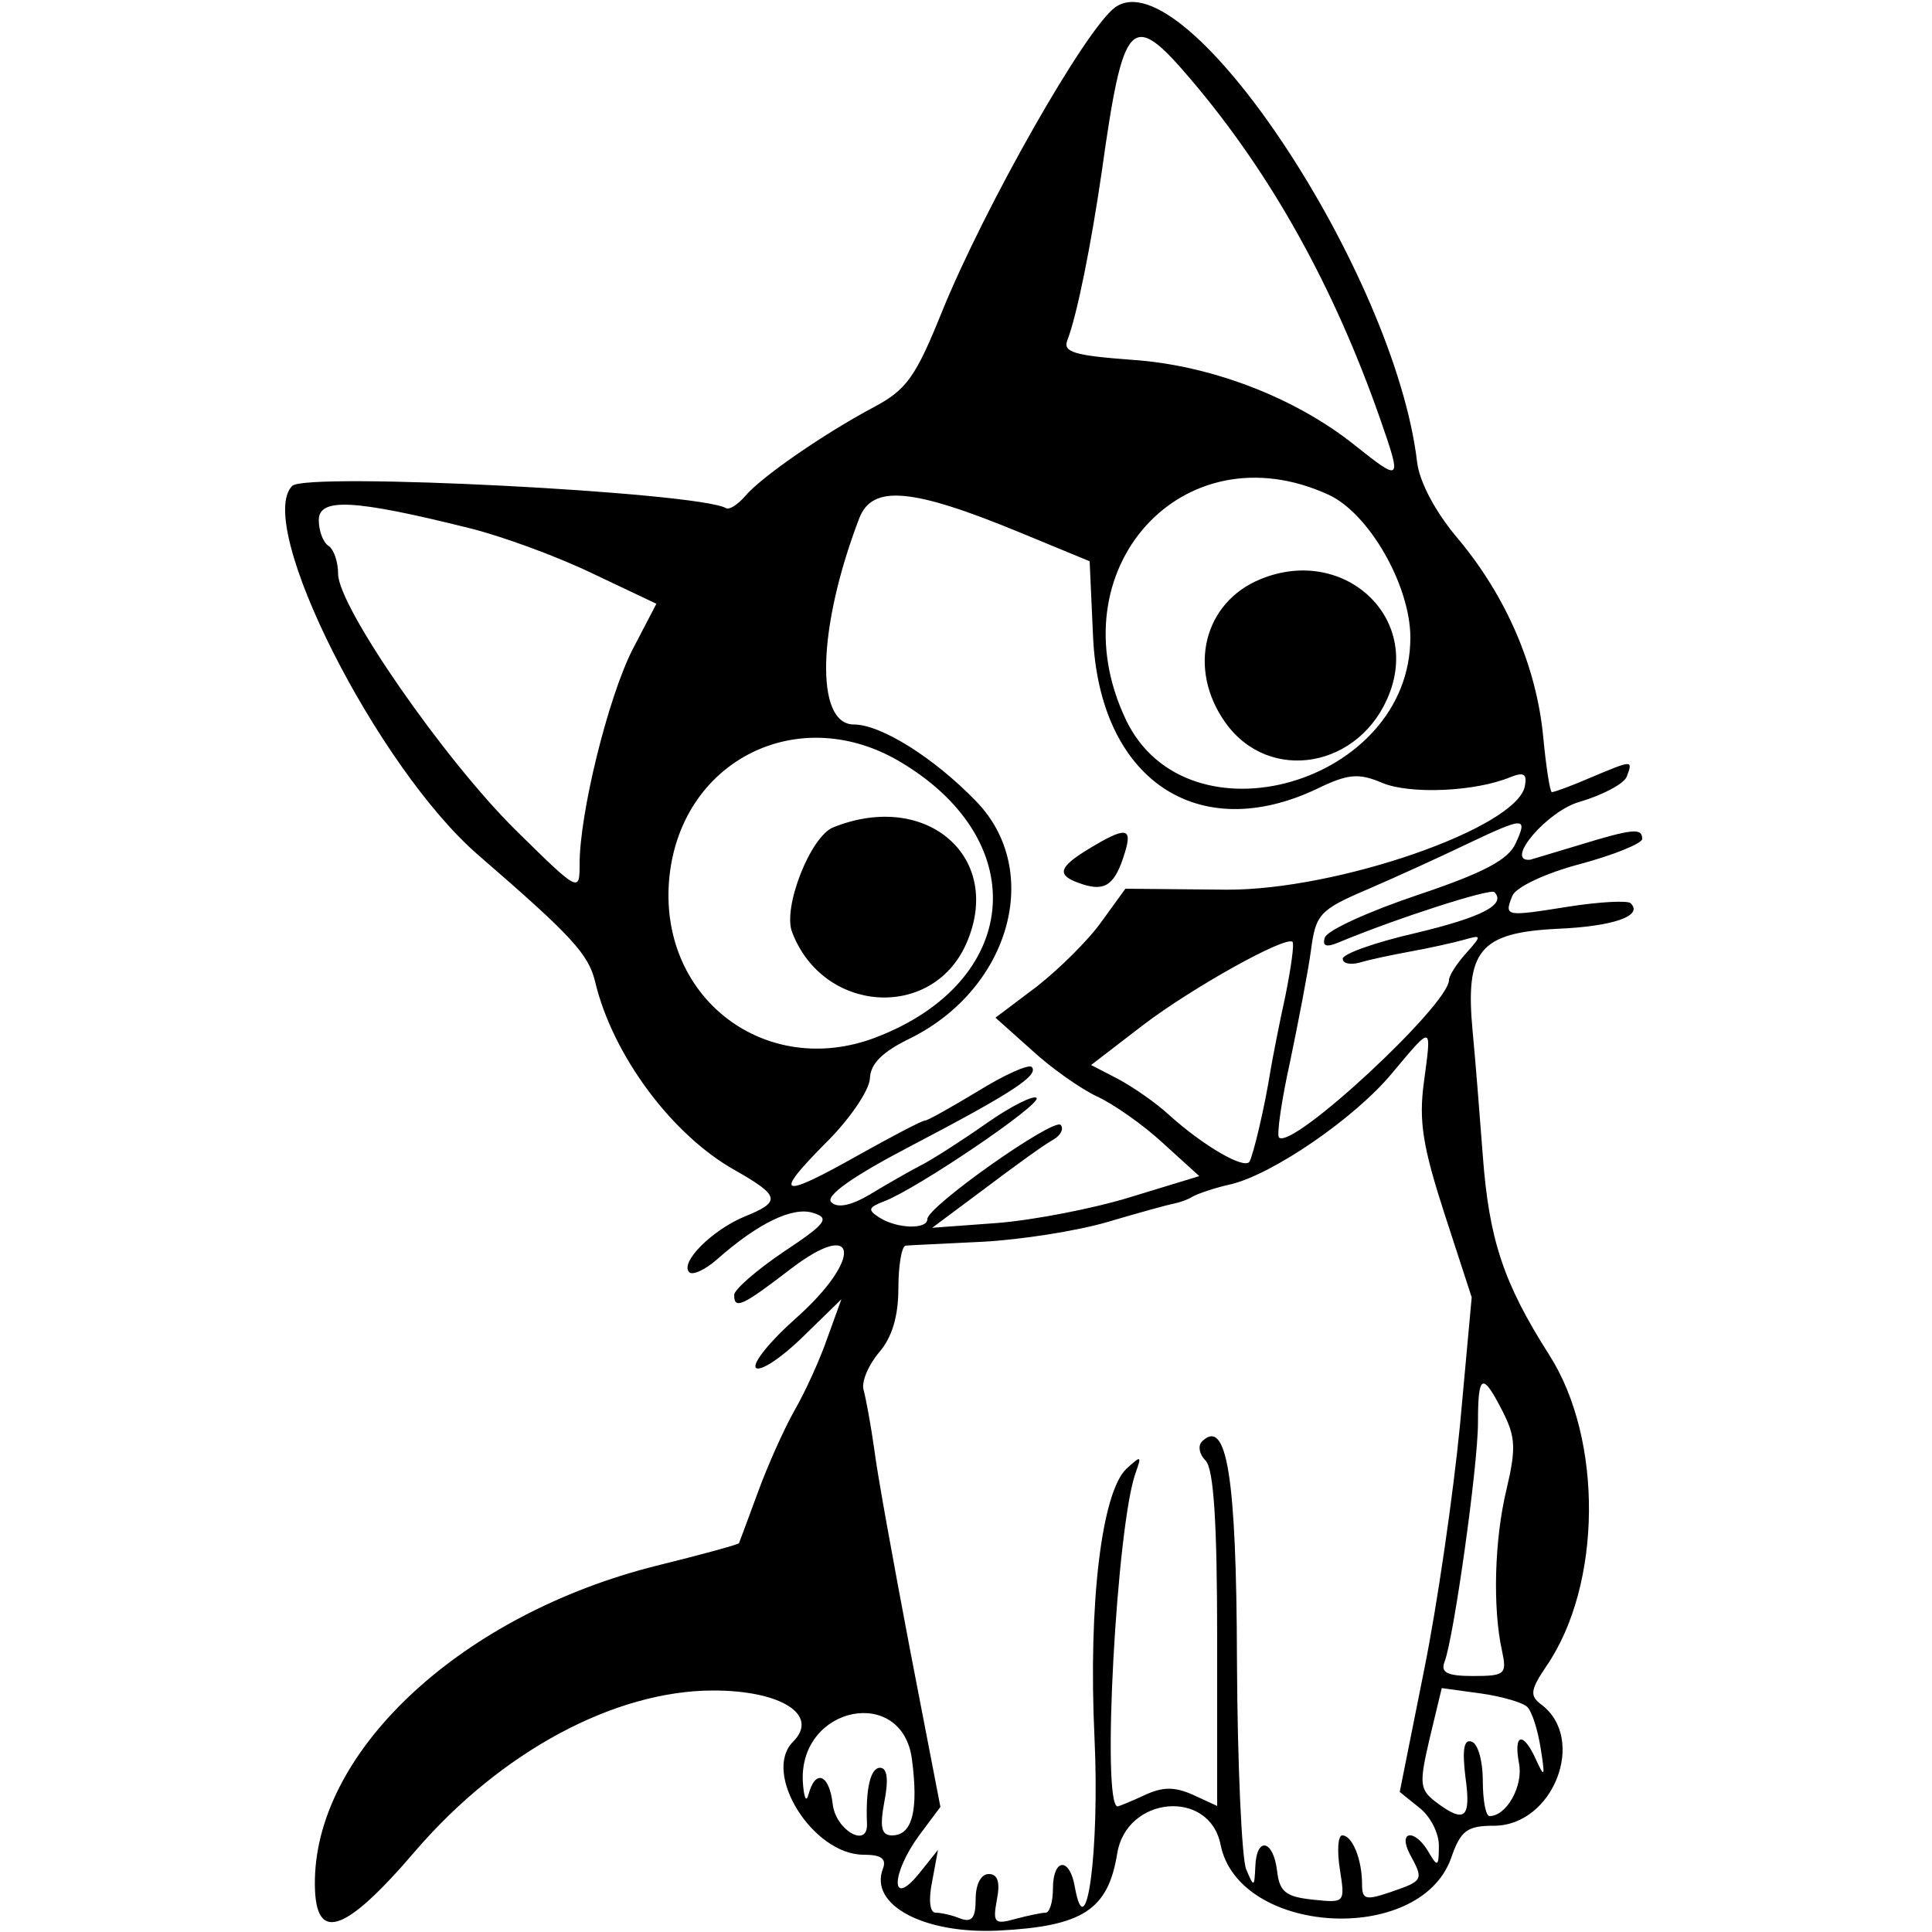
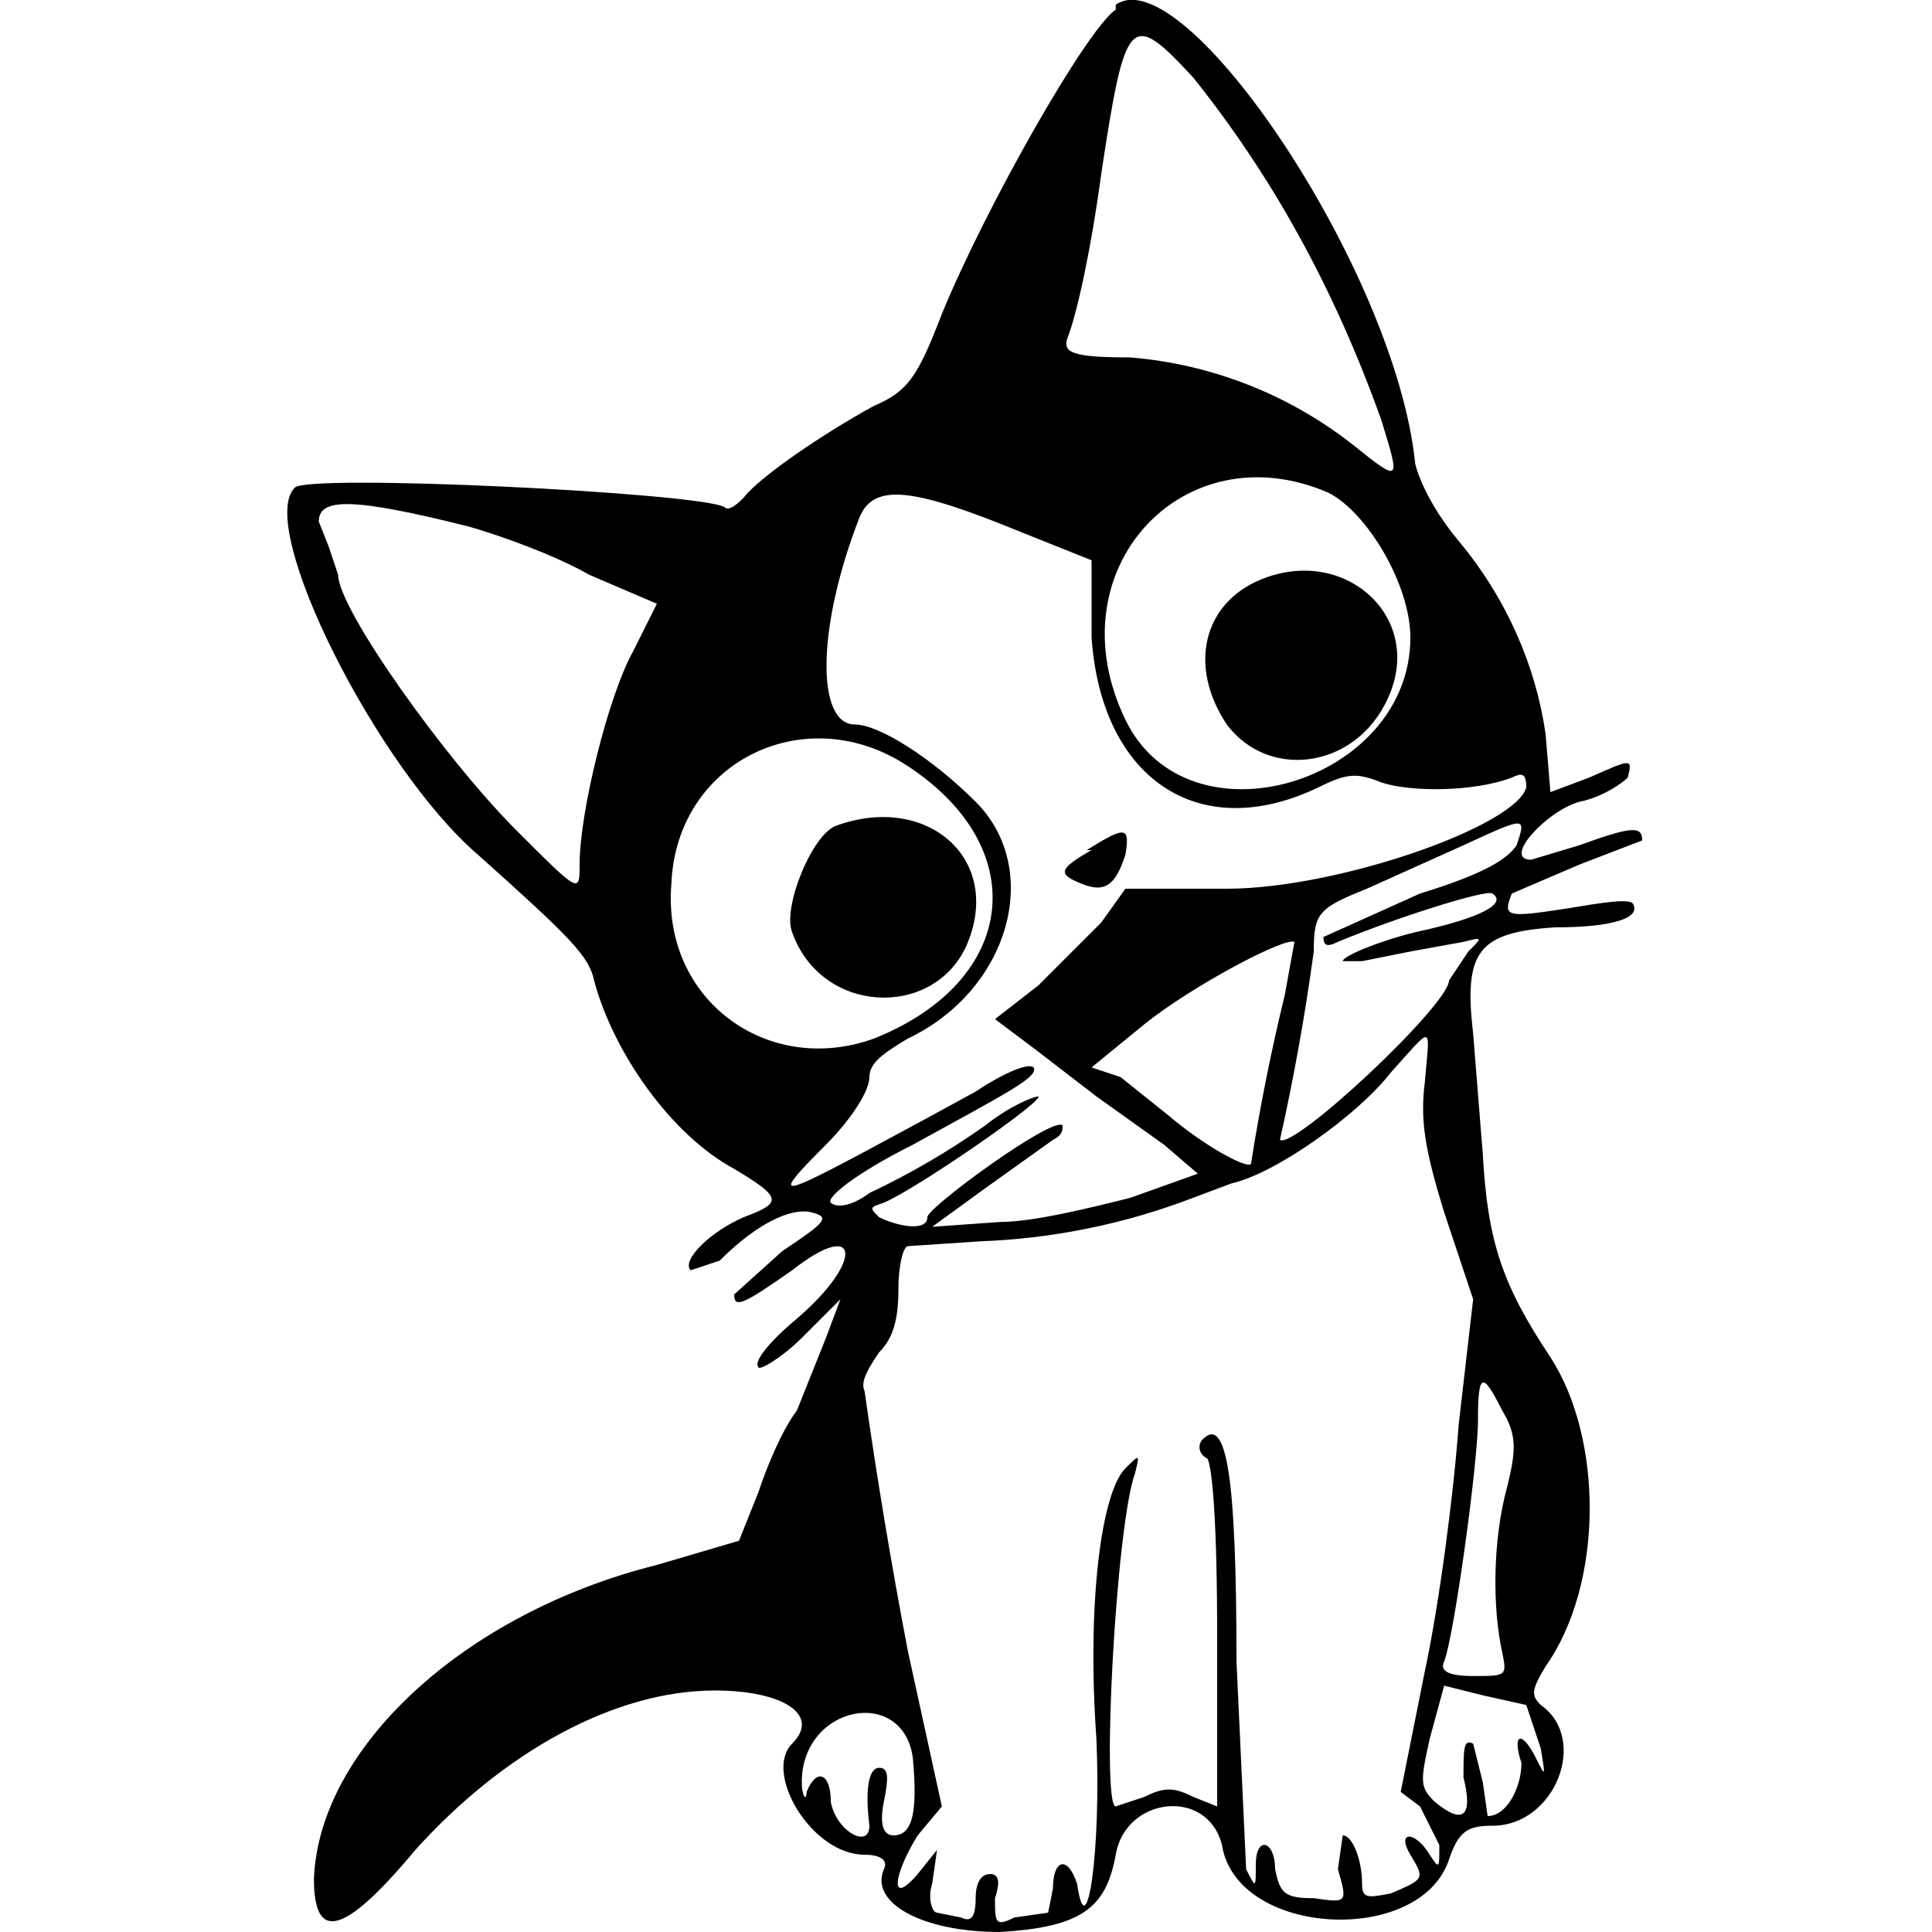
<svg xmlns="http://www.w3.org/2000/svg" width="400" height="400" viewBox="0 0 400 400">
-   <path d="M230.9 1.5c-6.1 4.4-27 41.2-35.9 63.1-5.4 13.4-7.3 16.1-14.1 19.7-10.5 5.6-23.5 14.6-26.7 18.5-1.5 1.7-3.2 2.8-3.9 2.4-5.7-3.3-86.9-7.5-89.8-4.6-7.9 7.9 17.6 58.4 38.6 76.5 19.3 16.7 22.7 20.4 24.1 26.1 3.6 15.2 15.9 31.8 29 39.1 9.3 5.3 9.6 6.5 1.9 9.6-6.7 2.8-13.4 9.5-11.4 11.5.7.7 3.3-.5 5.8-2.7 8.5-7.5 15.6-10.9 19.8-9.6 3.6 1.1 2.8 2.2-6.1 8.1-5.6 3.8-10.2 7.8-10.2 8.9 0 3.1 1.7 2.3 11.6-5.3 14.2-10.9 15.1-2.2 1.1 10.2-5.3 4.7-9 9.3-8.2 10.2.9.8 5.2-2 9.6-6.3l8.1-7.9-2.9 8c-1.5 4.4-4.6 11.2-6.8 15-2.2 3.9-5.6 11.5-7.6 17s-3.8 10.2-3.9 10.5c-.2.3-7.9 2.4-17.2 4.7-39.8 10-70 37.7-70.6 64.8-.3 13.5 5.7 11.9 20.9-5.9 17.6-20.4 41.1-33.1 61.6-33.1 14.1 0 22 5.1 16.5 10.6-6.5 6.5 4.1 23.4 14.6 23.4 3.6 0 4.8.8 4 2.9-2.9 7.5 8.5 13.6 24.1 12.8 17.3-.9 22.5-4.3 24.4-15.9 1.9-12 19.1-13.5 21.4-1.9 3.7 18.7 41.1 21 47.7 2.9 2-5.8 3.3-6.8 8.9-6.8 12.3 0 19.3-18 9.8-25.1-2.4-1.8-2.3-3 1.1-8 11.5-16.8 11.7-46.9.6-64.3-9.5-14.9-12.5-23.9-13.8-41.3-.6-7.9-1.5-19.4-2.1-25.7-1.6-16.8 1.4-20.5 17.5-21.3 11.7-.5 17.9-2.7 15.2-5.3-.6-.6-6.4-.3-12.8.7-13.2 2.1-13.4 2.1-11.7-2.2.7-1.8 6.8-4.7 14-6.6 7.1-1.9 12.9-4.3 12.9-5.2 0-2.3-1.8-2.2-13.2 1.3-5.4 1.6-9.9 3-10 3-5.5.5 3.6-10.2 10.3-12 4.7-1.4 9.1-3.7 9.7-5.2 1.3-3.5 1.3-3.5-7.5.2-3.9 1.7-7.5 3-8 3-.4 0-1.2-5.2-1.8-11.5-1.4-14.5-7.6-28.9-17.5-40.8-4.8-5.6-8.1-11.9-8.6-16-4.6-39.2-47.9-104.5-62.5-94.2m15.7 15c16.5 19.4 29.5 42.7 39.1 70.1 4.6 13.2 4.5 13.3-5.3 5.5-12.3-9.8-29.7-16.5-46-17.6-12.1-.9-14.4-1.6-13.4-4.1 2-5.2 4.9-19.7 7.1-34.8 4.5-32.1 6.1-33.7 18.5-19.1m28.4 85.9c8.4 3.8 17 18.8 17 29.6 0 30.3-46.2 43.6-58.9 17-14.7-31 11.7-60.4 41.9-46.6m-63.7 7.9l14.3 5.9.7 15.5c1.3 29.6 21.6 43.4 46.4 31.6 6.4-3.1 8.6-3.3 13.5-1.2 5.8 2.4 19.3 1.8 26.5-1.2 2.8-1.1 3.5-.7 3 1.9-1.8 8.7-38.9 21.5-61.7 21.4l-21-.2-5 6.9c-2.7 3.8-8.8 9.8-13.4 13.4l-8.5 6.4 7.5 6.7c4 3.7 10.1 8 13.5 9.6 3.3 1.5 9.5 5.8 13.6 9.6l7.6 6.9-14.1 4.3c-7.7 2.4-20.2 4.8-27.6 5.4l-13.6 1 11-8.2c6.1-4.6 12.3-9.1 14-10 1.6-.9 2.3-2.3 1.6-3.1-1.5-1.5-27.6 16.9-27.6 19.5 0 2.2-6.3 2-9.9-.3-2.5-1.6-2.4-2.1 1-3.4 6.8-2.6 32.8-20.2 31.5-21.4-.6-.6-5.3 1.7-10.4 5.3-5 3.5-11.2 7.5-13.6 8.7-2.5 1.3-7.2 4-10.5 6-3.9 2.3-6.7 2.9-8 1.6-1.3-1.3 4.5-5.4 16.6-11.7 20.8-10.9 26.5-14.6 24.9-16.3-.7-.6-5.6 1.6-11.1 5-5.5 3.3-10.4 6.1-11 6.1-.6 0-6.7 3.2-13.5 7-16.5 9.3-18.1 8.8-7.2-2.2 5.1-5 9.2-11.1 9.3-13.5.1-3 2.5-5.5 8.3-8.3 20.8-10.3 27.6-34.8 13.7-49.1-8.7-9-19.7-15.9-25.3-15.9-8.1 0-7.6-20 1.1-42.7 2.7-7 10.9-6.3 33.4 3m-114.3-1c6.6 1.6 18.1 5.8 25.4 9.3l13.5 6.4-5 9.6c-5 9.9-10.9 33.7-10.9 44.3 0 5.9-.1 5.9-13.2-7C92 157.3 70 125.6 70 118.8c0-2.5-.9-5.1-2-5.8-1.1-.7-2-3.1-2-5.3 0-4.7 7.3-4.3 31 1.6m164 10.6c-11.8 4.8-15.2 18.6-7.3 29.7 9.1 12.8 28.1 9.4 34-6.1 6.2-16.3-9.9-30.5-26.7-23.6m-74 38.2c27 16.5 24.1 45.3-5.7 56.7-22.6 8.6-44.6-7.9-42.8-32.2 1.9-25.1 27-37.8 48.5-24.5m-14.5 13.2c-4.7 1.9-10.5 16.6-8.5 21.7 6.4 16.8 28.9 18.3 36 2.5 8-17.9-8.1-32-27.5-24.2m141.3 3.3c-1.5 3.4-6.6 6.1-20.3 10.7-10.1 3.4-18.7 7.3-19.2 8.8-.6 1.8.3 2.1 2.9 1 12-5 31.3-11.2 32.2-10.4 2.5 2.6-2.6 5.2-16.4 8.5-8.3 1.9-15 4.3-15 5.3s1.6 1.3 3.5.8c1.9-.6 6.7-1.6 10.5-2.3 3.9-.7 8.8-1.8 11-2.4 3.8-1.1 3.9-1 .5 2.8-1.9 2.1-3.5 4.6-3.5 5.5 0 5.1-32.5 35.3-35.2 32.6-.5-.5.5-7.6 2.3-15.7 1.7-8.2 3.7-18.5 4.3-22.9 1-7.6 1.7-8.5 11.8-12.8 5.8-2.5 15-6.7 20.2-9.2 12.2-5.8 13-5.9 10.4-.3m-88.3 1.1c-6.6 4-6.9 5.6-1.3 7.4 4.7 1.5 6.7 0 8.7-6.6 1.6-5.2.2-5.4-7.4-.8m40.6 30.6c-1.3 5.9-2.6 12.7-3 15-1.3 8.2-3.6 17.7-4.4 19.2-1 1.7-9.5-3.2-16.7-9.7-2.7-2.5-7.5-5.8-10.5-7.4l-5.6-2.9 10.8-8.3c10.1-7.7 29.5-18.5 30.9-17.2.4.3-.3 5.4-1.5 11.3m28.7 17.8c-1.1 8.1-.2 13.4 4.3 27.3l5.6 17.2-2.4 26.2c-1.4 14.4-4.7 37.4-7.5 51.2l-5 25 4.1 3.3c2.3 1.8 4.1 5.4 4 8 0 4.2-.3 4.3-2.1 1.2-2.8-4.9-6.5-4.6-3.9.4 2.9 5.3 2.8 5.5-3.9 7.8-5.3 1.8-6 1.6-6-1.6 0-5.1-2-10.1-4.1-10.1-.9 0-1.1 3.2-.5 7 1.1 7 1.1 7-5.6 6.3-5.6-.6-6.9-1.6-7.4-6-.8-6.5-4.3-7.1-4.5-.8-.2 4.3-.3 4.3-1.9.5-.9-2.2-1.8-21.6-1.9-43.1-.1-38.3-2.1-50.6-7.3-45.4-.8.9-.5 2.6.8 3.9 1.7 1.7 2.4 13 2.4 37v34.5l-5-2.3c-3.8-1.7-6.3-1.7-10.1.1-2.8 1.3-5.3 2.3-5.5 2.3-3.4 0-.2-58.2 3.7-69 1.3-3.7 1.2-3.7-1.9-.9-5.1 4.9-7.9 27.8-6.6 55.6 1.1 23.2-1.7 44.4-4.1 30.8-1.1-6.1-4.5-5.7-4.5.5 0 2.8-.7 5-1.5 5s-3.7.6-6.3 1.3c-4.3 1.2-4.7.8-3.8-4 .7-3.6.2-5.3-1.7-5.3-1.6 0-2.7 2.1-2.7 5.2 0 3.9-.8 4.9-3.2 4-1.7-.7-4-1.2-5.1-1.2-1.2 0-1.5-2.7-.7-6.5l1.2-6.5-4 5c-5.9 7.2-5.7-.1.1-8l4.4-5.9-6.3-32.6c-3.4-17.9-6.8-36.5-7.4-41.5-.7-4.9-1.7-10.4-2.2-12.2-.5-1.7 1-5.2 3.2-7.8 2.7-3.1 4-7.5 4-13.3 0-4.8.7-8.7 1.5-8.8.8-.1 7.9-.4 15.8-.8 7.8-.4 19.5-2.2 26-4.1 6.4-1.9 12.6-3.6 13.7-3.8 1.1-.2 2.9-.8 4-1.5 1.1-.6 4.6-1.8 7.8-2.5 8.8-2.1 25.8-13.8 33.4-23 8.5-10.1 8.2-10.2 6.6 1.9m16.3 68.1c2.7 5.3 2.8 7.7.8 16.2-2.5 10.3-2.9 24.6-.9 33.5 1 4.7.6 5.1-6 5.1-5.4 0-6.8-.7-5.9-3 1.9-5 6.9-40.5 6.9-49.5 0-10.1.9-10.5 5.1-2.3m5.1 61.2c1 1 2.2 4.8 2.8 8.7.9 5.7.8 6.1-.9 2.4-2.7-6.1-4.8-5.7-3.6.6.9 4.7-2.6 10.9-6.1 10.9-.8 0-1.4-3.3-1.4-7.3 0-4.1-1-7.7-2.3-8.1-1.6-.6-2 1.6-1.3 7.3 1.2 8.6-.1 9.7-6.1 5.2-3.4-2.6-3.5-3.8-1.3-13.2l2.5-10.4 8 1.1c4.4.6 8.8 1.9 9.7 2.8m-127.4 10.8c1.4 10.6.1 15.8-4.1 15.8-2.2 0-2.6-1.6-1.6-7 .9-4.6.6-7-.9-7-2 0-3 4.4-2.7 11.6.2 5.2-6.5 1.3-7.1-4.1-.7-6.2-3.6-7.3-5-2-.5 1.9-1 .6-1.2-2.9-.5-15.5 20.6-19.6 22.6-4.4" />
+   <path d="M231 2c-6 4-27 41-36 63-5 13-7 16-14 19-11 6-24 15-27 19-1 1-3 3-4 2-5-3-87-7-89-4-8 8 17 58 38 76 19 17 23 21 24 26 4 15 16 32 29 39 10 6 10 7 2 10-7 3-13 9-11 11l6-2c8-8 15-11 19-10s3 2-6 8l-10 9c0 3 2 2 12-5 14-11 15-2 1 10-6 5-9 9-8 10 0 1 5-2 9-6l8-8-3 8-6 15c-3 4-6 11-8 17l-4 10-17 5c-40 10-70 38-71 65 0 13 6 12 21-6 18-20 41-33 62-33 14 0 22 5 16 11s4 23 15 23c3 0 5 1 4 3-3 7 8 13 24 13 17-1 22-5 24-16 2-12 19-14 22-2 3 19 41 21 47 3 2-6 4-7 9-7 13 0 20-18 10-25-2-2-2-3 1-8 12-17 12-47 1-64-10-15-13-24-14-42l-2-25c-2-17 1-21 17-22 12 0 18-2 16-5-1-1-7 0-13 1-13 2-14 2-12-3l14-6 13-5c0-3-2-3-13 1l-10 3c-6 0 3-10 10-12 5-1 9-4 10-5 1-4 1-4-8 0l-8 3-1-12c-2-14-8-28-18-40-5-6-8-12-9-16-4-40-48-105-62-95m16 15c16 20 29 43 39 71 4 13 4 13-6 5a86 86 0 0 0-46-18c-12 0-14-1-13-4 2-5 5-19 7-34 5-33 6-34 19-20m28 86c8 4 17 19 17 30 0 30-46 44-59 17-15-31 12-60 42-47m-64 8l15 6v16c2 29 22 43 47 31 6-3 8-3 13-1 6 2 19 2 27-1 2-1 3-1 3 2-2 8-39 21-62 21h-21l-5 7-13 13-9 7 8 6 13 10 14 10 7 6-14 5c-8 2-20 5-27 5l-14 1 11-8 14-10c2-1 2-2 2-3-2-2-28 17-28 19 0 3-6 2-10 0-2-2-2-2 1-3 7-3 33-21 32-22-1 0-6 2-11 6a158 158 0 0 1-24 14c-4 3-7 3-8 2s5-6 17-12c20-11 26-14 25-16-1-1-6 1-12 5l-11 6-13 7c-17 9-18 9-7-2 5-5 9-11 9-14s3-5 8-8c21-10 28-35 14-49-9-9-20-16-25-16-8 0-8-20 1-43 3-7 11-6 33 3m-114-1c7 2 18 6 25 10l14 6-5 10c-5 9-11 33-11 44 0 6 0 6-13-7-15-15-37-46-37-53l-2-6-2-5c0-5 7-5 31 1m164 11c-12 5-15 18-7 30 9 12 28 9 34-7s-10-30-27-23m-74 38c27 17 24 45-6 57-22 8-44-8-42-32 1-25 27-38 48-25m-14 13c-5 2-11 17-9 22 6 17 29 18 36 3 8-18-8-32-27-25m141 4c-2 3-7 6-20 10l-20 9c0 2 1 2 3 1 12-5 31-11 32-10 3 2-2 5-16 8-8 2-15 5-15 6h4l10-2 11-2c4-1 4-1 1 2l-4 6c0 5-32 35-35 33a469 469 0 0 0 7-39c0-8 1-9 11-13l20-9c13-6 13-6 11 0m-88 1c-7 4-7 5-2 7s7 0 9-6c1-6 0-6-8-1m41 30a427 427 0 0 0-7 35c-1 1-10-4-17-10l-10-8-6-2 11-9c10-8 29-18 31-17l-2 11m29 18c-1 8 0 14 4 27l6 18-3 26c-1 14-4 37-7 51l-5 25 4 3 4 8c0 5 0 5-2 2-3-5-7-5-4 0s3 5-4 8c-5 1-6 1-6-2 0-5-2-10-4-10l-1 7c2 7 2 7-5 6-6 0-7-1-8-6 0-6-4-7-4-1 0 5 0 5-2 1l-2-43c0-38-2-51-7-46-1 1-1 3 1 4 1 2 2 13 2 37v35l-5-2c-4-2-6-2-10 0l-6 2c-3 0 0-58 4-69 1-4 1-4-2-1-5 5-8 28-6 56 1 23-2 44-4 30-2-6-5-5-5 1l-1 5-7 1c-4 2-4 1-4-4 1-3 1-5-1-5s-3 2-3 5c0 4-1 5-3 4l-5-1c-1 0-2-3-1-6l1-7-4 5c-6 7-5 0 0-8l5-6-7-32a1138 1138 0 0 1-9-54c-1-2 1-5 3-8 3-3 4-7 4-13 0-5 1-9 2-9l15-1a137 137 0 0 0 44-9l8-3c9-2 26-14 33-23 9-10 8-10 7 2m16 68c3 5 3 8 1 16-3 11-3 25-1 34 1 5 1 5-6 5-5 0-7-1-6-3 2-5 7-41 7-50 0-10 1-10 5-2m5 61l3 9c1 6 1 6-1 2-3-6-5-5-3 1 0 5-3 11-7 11l-1-7-2-8c-2-1-2 1-2 7 2 8 0 10-6 5-3-3-3-4-1-13l3-11 8 2 9 2m-127 11c1 11 0 16-4 16-2 0-3-2-2-7s1-7-1-7-3 4-2 12c0 5-7 1-8-5 0-6-3-7-5-2 0 2-1 1-1-2 0-16 21-20 23-5" />
</svg>
